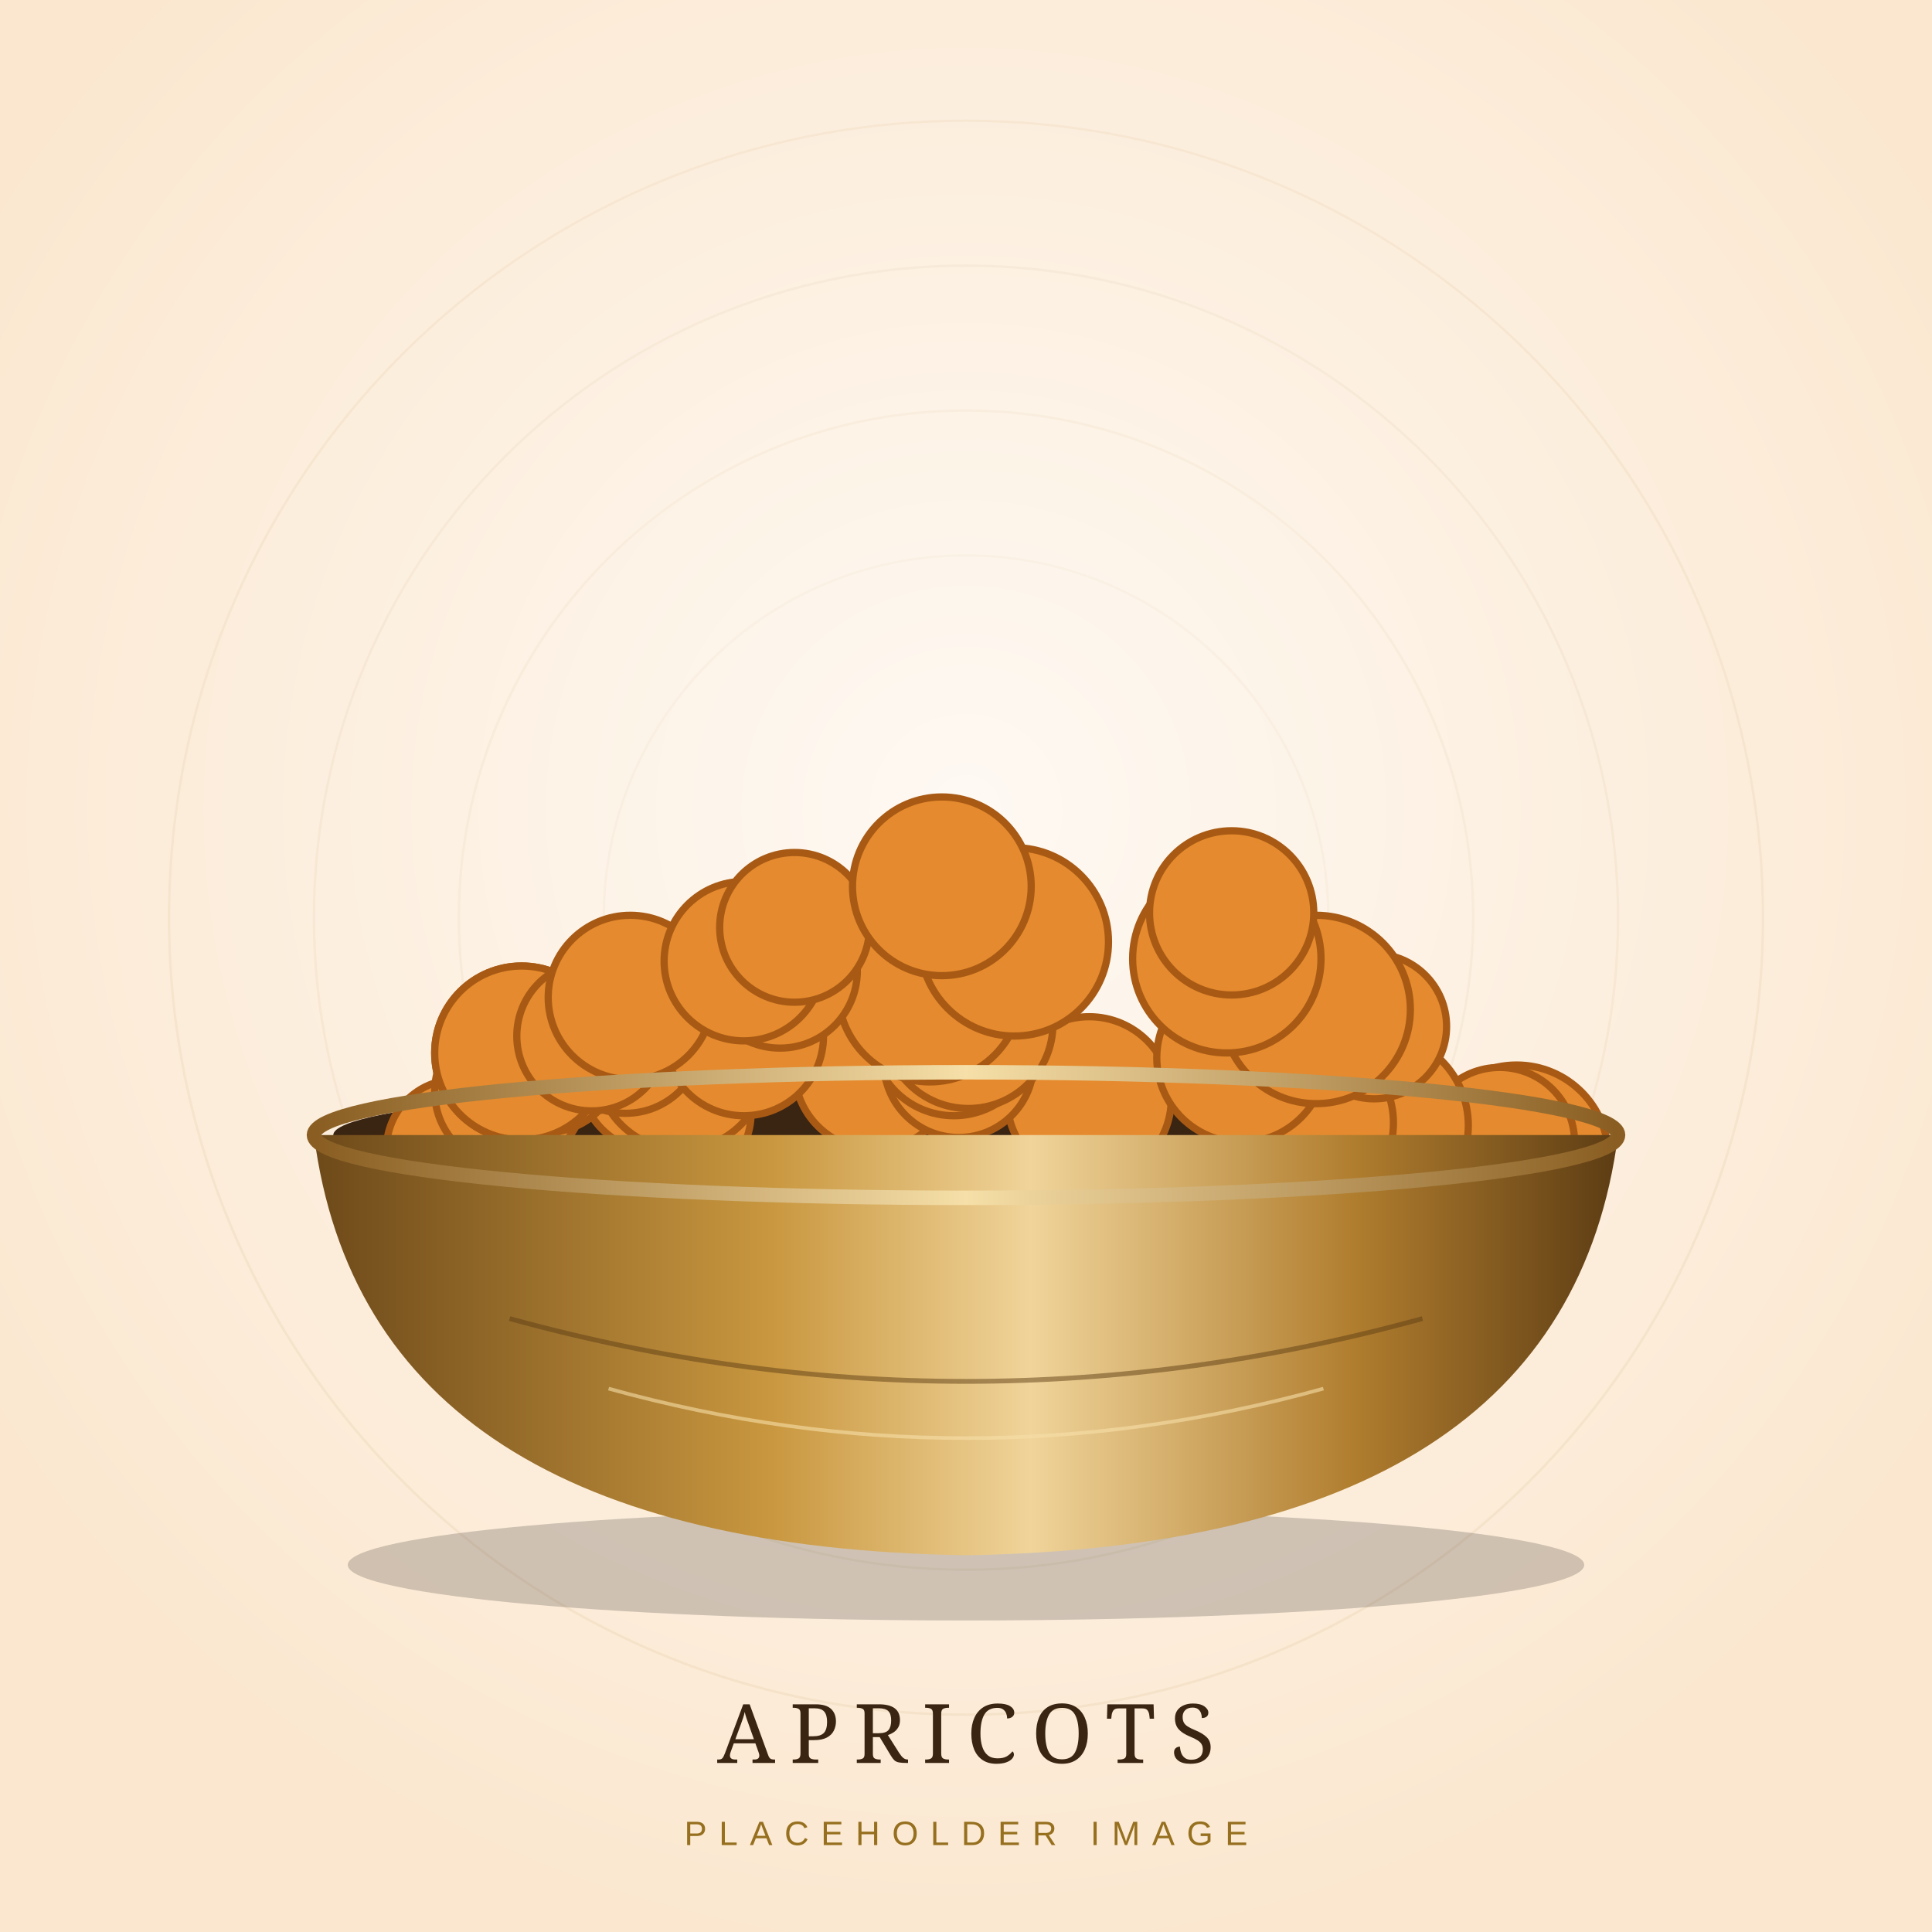
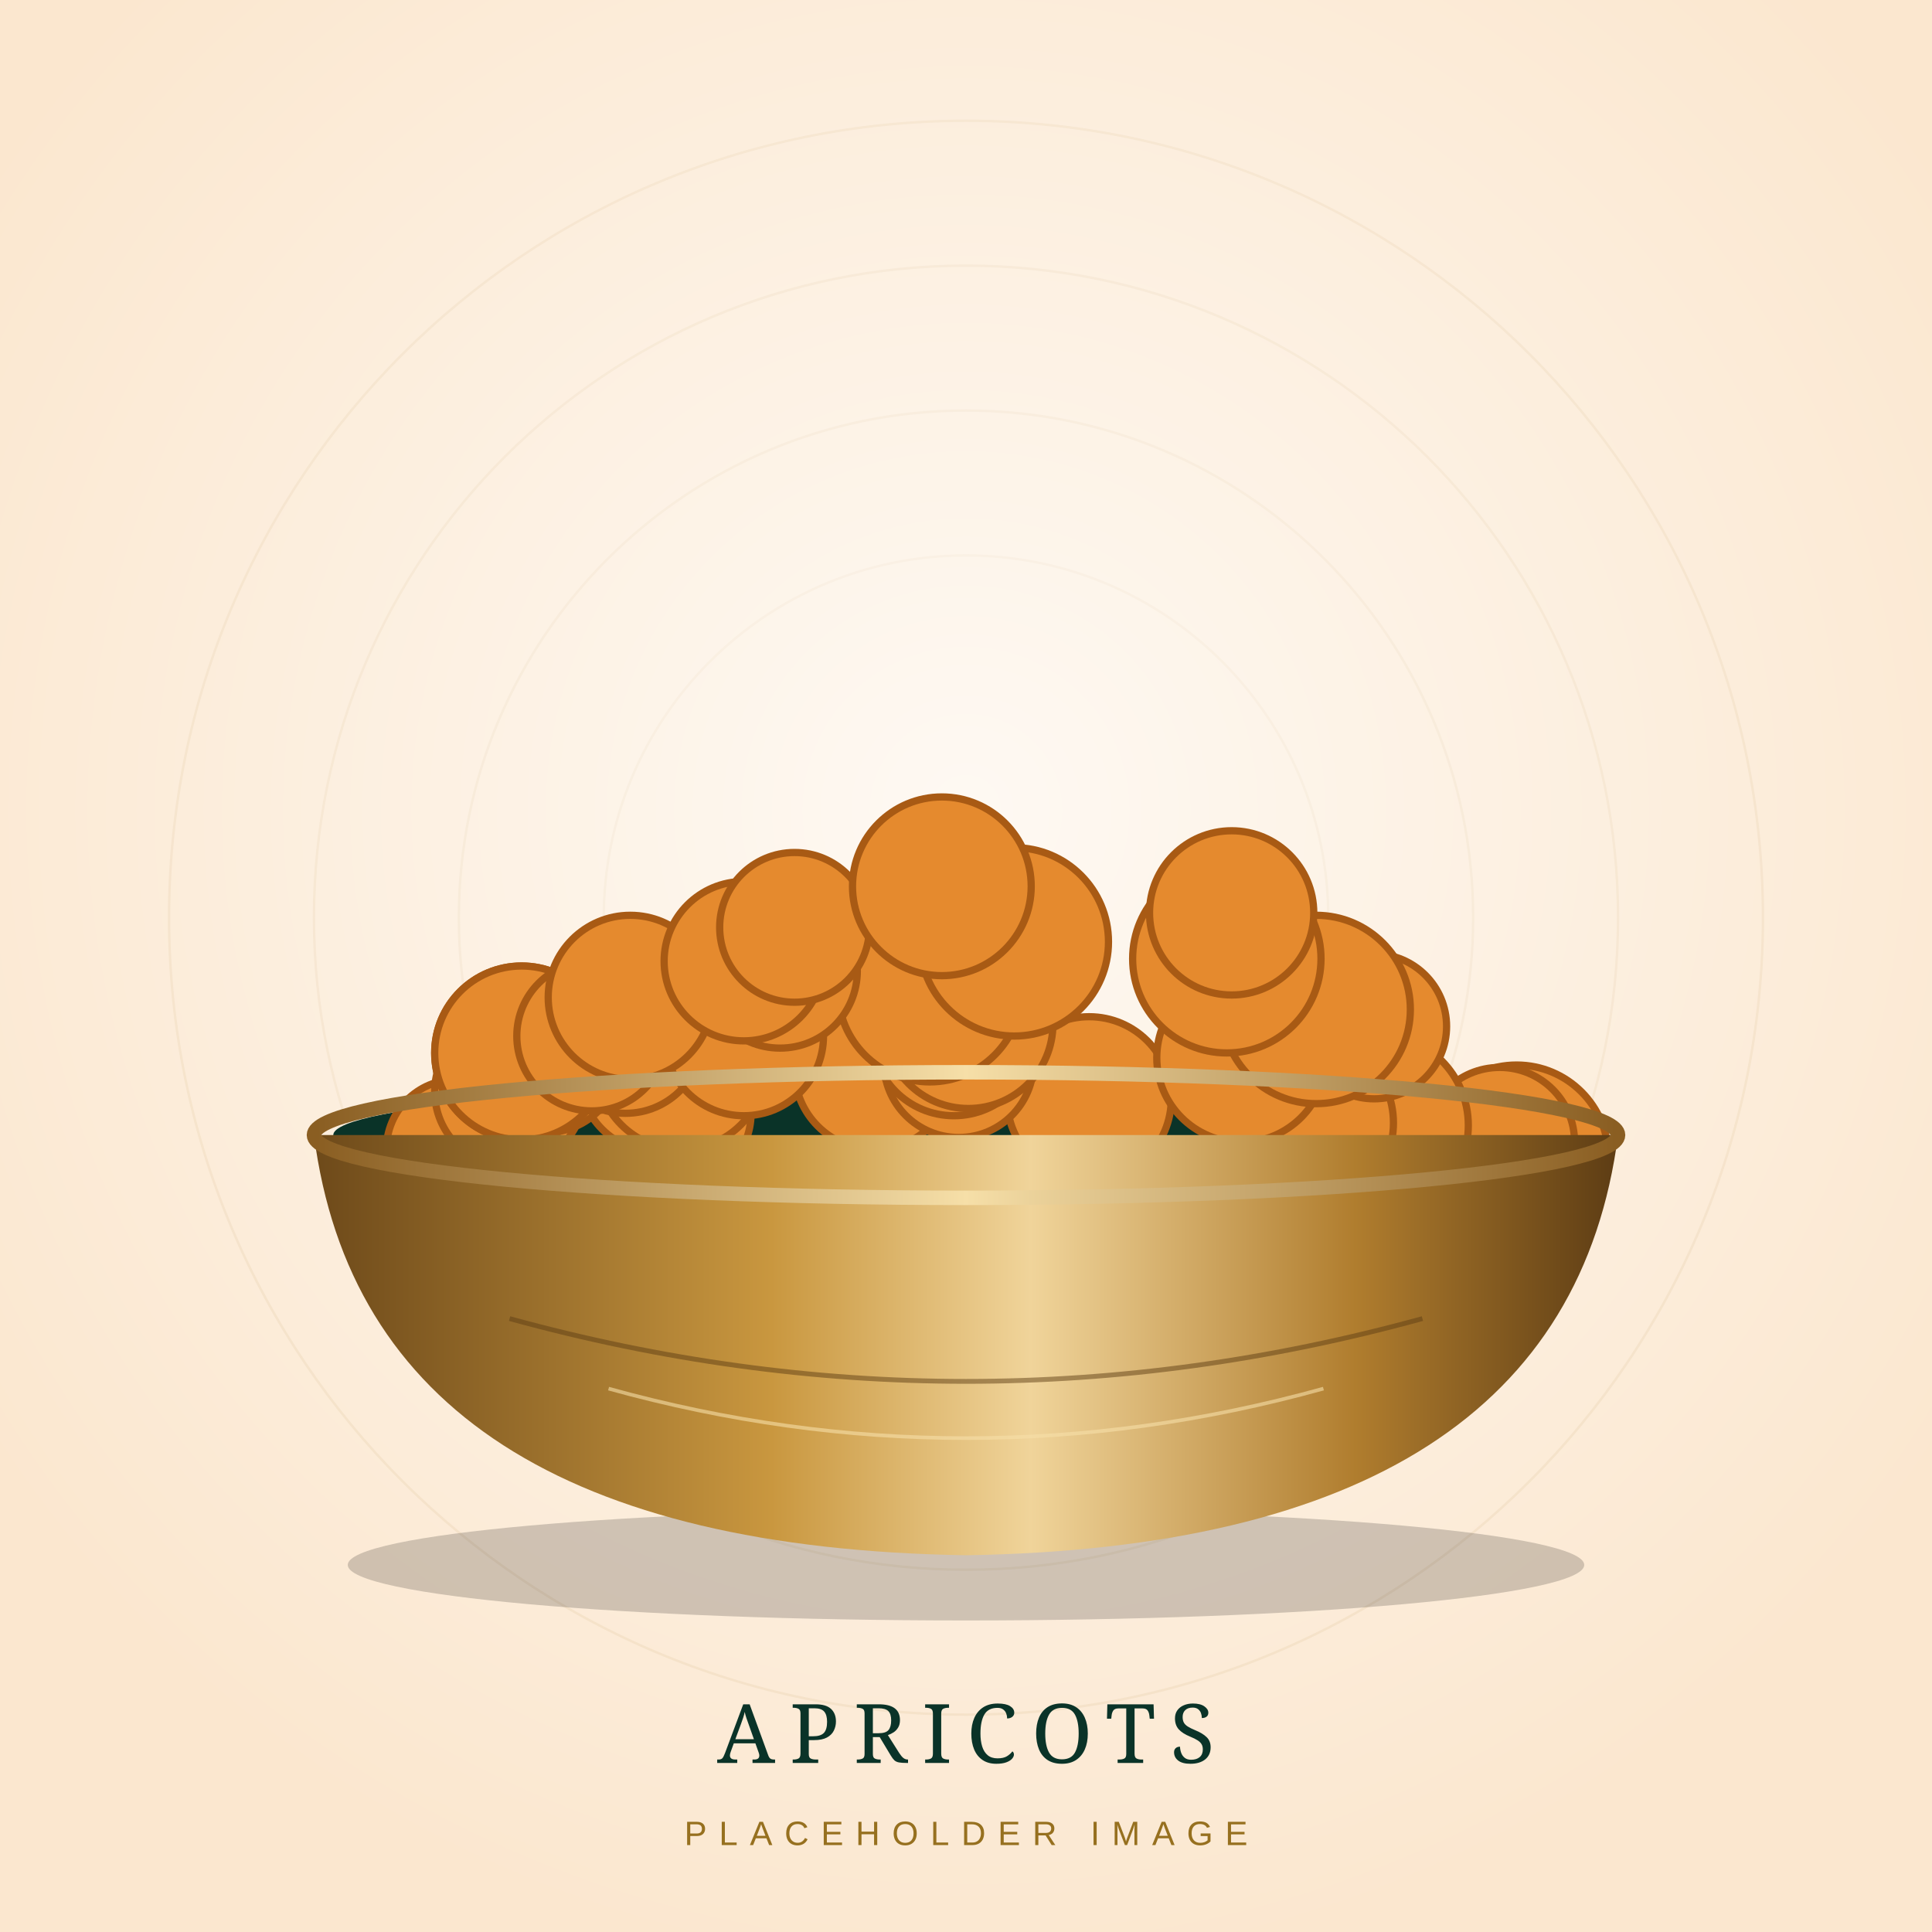
<svg xmlns="http://www.w3.org/2000/svg" viewBox="0 0 800 800" role="img" aria-label="Apricots placeholder illustration">
  <defs>
    <linearGradient id="brass" x1="0" y1="0" x2="1" y2="0">
      <stop offset="0" stop-color="#6E4A1A" />
      <stop offset="0.35" stop-color="#C9973F" />
      <stop offset="0.55" stop-color="#F0D49A" />
      <stop offset="0.8" stop-color="#B07D2E" />
      <stop offset="1" stop-color="#5E3D14" />
    </linearGradient>
    <linearGradient id="rim" x1="0" y1="0" x2="1" y2="0">
      <stop offset="0" stop-color="#8A5E22" />
      <stop offset="0.5" stop-color="#F6DFA8" />
      <stop offset="1" stop-color="#8A5E22" />
    </linearGradient>
    <radialGradient id="glow" cx="0.5" cy="0.42" r="0.6">
      <stop offset="0" stop-color="#FFFFFF" stop-opacity="0.75" />
      <stop offset="1" stop-color="#FFFFFF" stop-opacity="0" />
    </radialGradient>
    <radialGradient id="velvet" cx="0.3" cy="0.2" r="0.9">
-       <stop offset="0" stop-color="#4A2A1E" />
-       <stop offset="0.6" stop-color="#22160F" />
-       <stop offset="1" stop-color="#140C08" />
+       <stop offset="0" stop-color="#0F4A3A" />
+       <stop offset="0.6" stop-color="#082C22" />
+       <stop offset="1" stop-color="#041A14" />
    </radialGradient>
  </defs>
  <rect width="800" height="800" fill="#FBE7CF" />
  <g fill="none" stroke="#B8893B" stroke-opacity="0.12">
    <circle cx="400" cy="380" r="150" />
    <circle cx="400" cy="380" r="210" />
    <circle cx="400" cy="380" r="270" />
    <circle cx="400" cy="380" r="330" />
  </g>
  <rect width="800" height="800" fill="url(#glow)" />
-   <ellipse cx="400" cy="470" rx="262" ry="22" fill="#3A2412" />
+   <ellipse cx="400" cy="470" rx="262" ry="22" fill="#0A3328" />
  <circle cx="628" cy="480" r="36" fill="#E58A2E" stroke="#A85A14" stroke-width="3" />
  <circle cx="628" cy="479" r="38" fill="#E58A2E" stroke="#A85A14" stroke-width="3" />
  <circle cx="189" cy="476" r="29" fill="#E58A2E" stroke="#A85A14" stroke-width="3" />
  <circle cx="621" cy="473" r="31" fill="#E58A2E" stroke="#A85A14" stroke-width="3" />
  <circle cx="570" cy="466" r="38" fill="#E58A2E" stroke="#A85A14" stroke-width="3" />
  <circle cx="541" cy="465" r="36" fill="#E58A2E" stroke="#A85A14" stroke-width="3" />
  <circle cx="281" cy="461" r="30" fill="#E58A2E" stroke="#A85A14" stroke-width="3" />
  <circle cx="451" cy="455" r="34" fill="#E58A2E" stroke="#A85A14" stroke-width="3" />
  <circle cx="211" cy="452" r="31" fill="#E58A2E" stroke="#A85A14" stroke-width="3" />
  <circle cx="272" cy="445" r="32" fill="#E58A2E" stroke="#A85A14" stroke-width="3" />
  <circle cx="362" cy="443" r="33" fill="#E58A2E" stroke="#A85A14" stroke-width="3" />
  <circle cx="282" cy="441" r="35" fill="#E58A2E" stroke="#A85A14" stroke-width="3" />
  <circle cx="397" cy="440" r="31" fill="#E58A2E" stroke="#A85A14" stroke-width="3" />
  <circle cx="226" cy="438" r="31" fill="#E58A2E" stroke="#A85A14" stroke-width="3" />
  <circle cx="514" cy="438" r="35" fill="#E58A2E" stroke="#A85A14" stroke-width="3" />
  <circle cx="216" cy="436" r="36" fill="#E58A2E" stroke="#A85A14" stroke-width="3" />
  <circle cx="219" cy="436" r="31" fill="#E58A2E" stroke="#A85A14" stroke-width="3" />
  <circle cx="216" cy="436" r="36" fill="#E58A2E" stroke="#A85A14" stroke-width="3" />
  <circle cx="259" cy="429" r="32" fill="#E58A2E" stroke="#A85A14" stroke-width="3" />
  <circle cx="308" cy="429" r="33" fill="#E58A2E" stroke="#A85A14" stroke-width="3" />
  <circle cx="245" cy="429" r="31" fill="#E58A2E" stroke="#A85A14" stroke-width="3" />
  <circle cx="395" cy="428" r="34" fill="#E58A2E" stroke="#A85A14" stroke-width="3" />
  <circle cx="569" cy="425" r="30" fill="#E58A2E" stroke="#A85A14" stroke-width="3" />
  <circle cx="401" cy="424" r="35" fill="#E58A2E" stroke="#A85A14" stroke-width="3" />
  <circle cx="545" cy="418" r="39" fill="#E58A2E" stroke="#A85A14" stroke-width="3" />
  <circle cx="261" cy="413" r="34" fill="#E58A2E" stroke="#A85A14" stroke-width="3" />
  <circle cx="385" cy="410" r="38" fill="#E58A2E" stroke="#A85A14" stroke-width="3" />
  <circle cx="323" cy="402" r="32" fill="#E58A2E" stroke="#A85A14" stroke-width="3" />
  <circle cx="308" cy="398" r="33" fill="#E58A2E" stroke="#A85A14" stroke-width="3" />
  <circle cx="508" cy="397" r="39" fill="#E58A2E" stroke="#A85A14" stroke-width="3" />
  <circle cx="420" cy="390" r="39" fill="#E58A2E" stroke="#A85A14" stroke-width="3" />
  <circle cx="329" cy="384" r="31" fill="#E58A2E" stroke="#A85A14" stroke-width="3" />
  <circle cx="510" cy="378" r="34" fill="#E58A2E" stroke="#A85A14" stroke-width="3" />
  <circle cx="390" cy="367" r="37" fill="#E58A2E" stroke="#A85A14" stroke-width="3" />
  <ellipse cx="400" cy="648" rx="256" ry="23" fill="#000" opacity="0.18" />
  <path d="M130,470 Q152,640 400,644 Q648,640 670,470Z" fill="url(#brass)" />
  <path d="M211,546 Q400,598 589,546" stroke="#5E3D14" stroke-width="2" fill="none" opacity="0.5" />
  <path d="M252,575 Q400,616 548,575" stroke="#F6DFA8" stroke-width="1.5" fill="none" opacity="0.6" />
  <ellipse cx="400" cy="470" rx="270" ry="26" fill="none" stroke="url(#rim)" stroke-width="6" />
-   <text x="400" y="730" text-anchor="middle" font-family="Georgia, serif" font-size="34" letter-spacing="6" fill="#3A2412">APRICOTS</text>
+   <text x="400" y="730" text-anchor="middle" font-family="Georgia, serif" font-size="34" letter-spacing="6" fill="#0A3328">APRICOTS</text>
  <text x="400" y="764" text-anchor="middle" font-family="Arial, sans-serif" font-size="14" letter-spacing="5" fill="#96701F">PLACEHOLDER IMAGE</text>
</svg>
